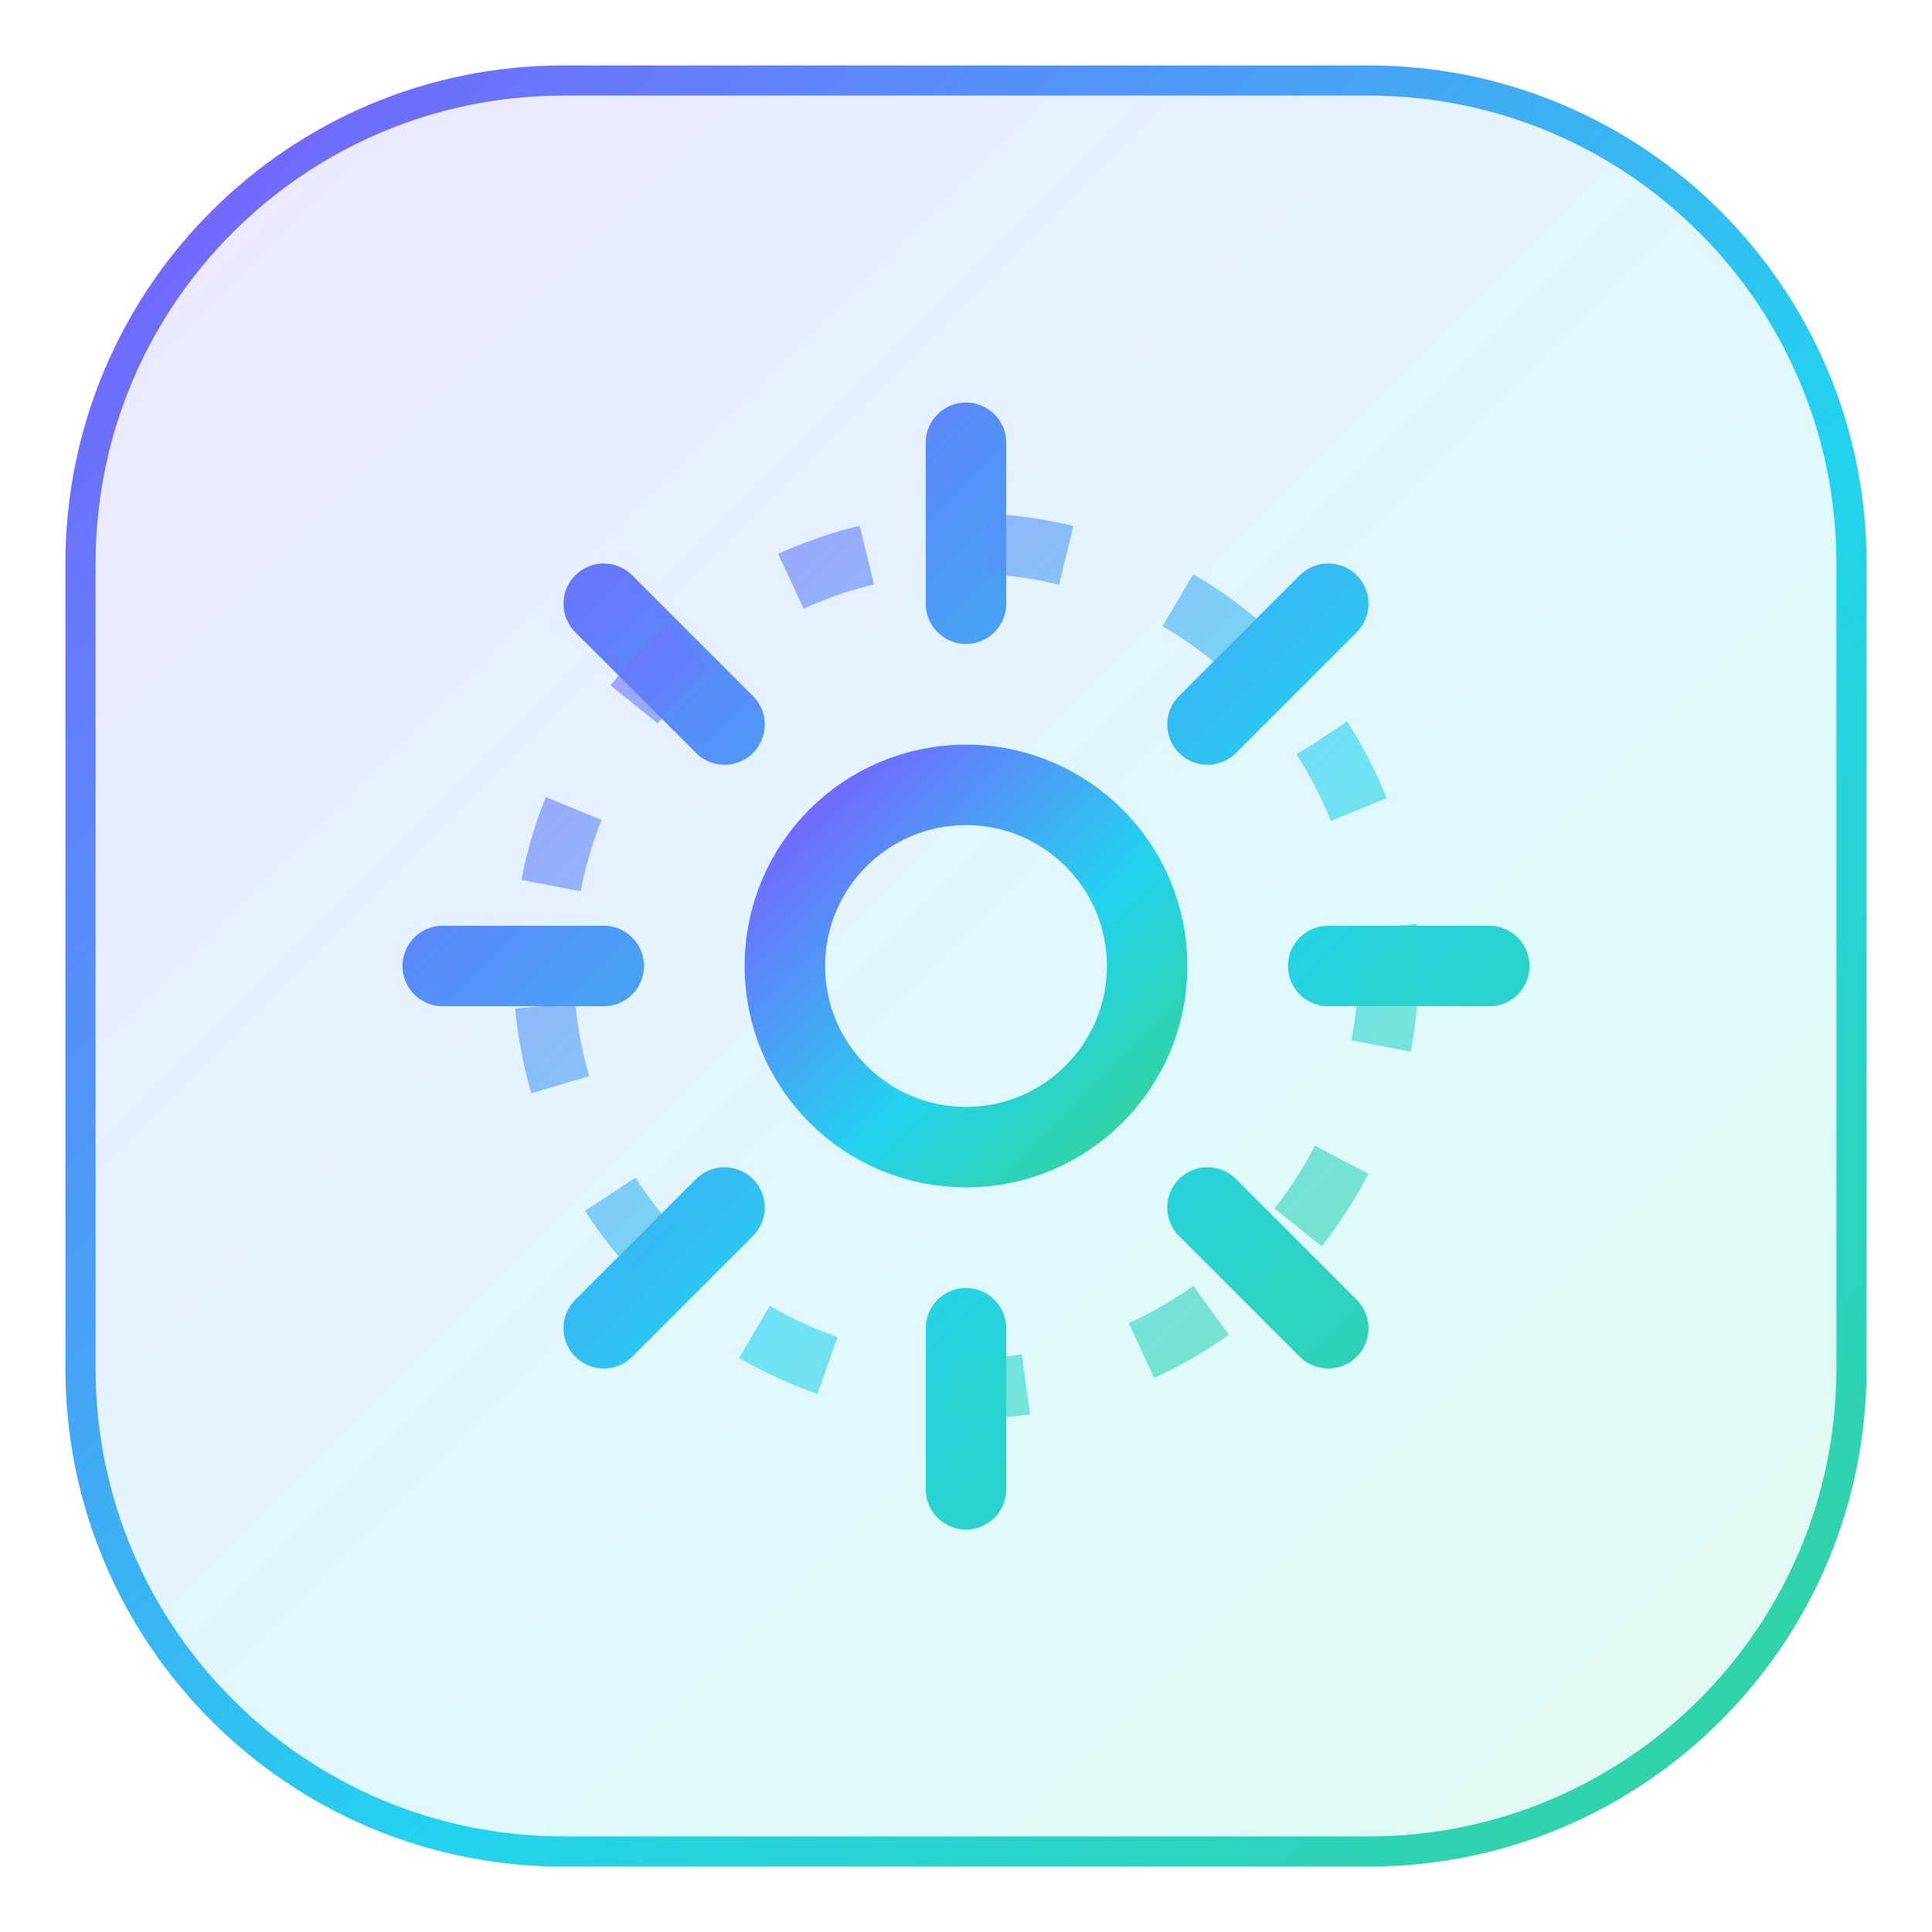
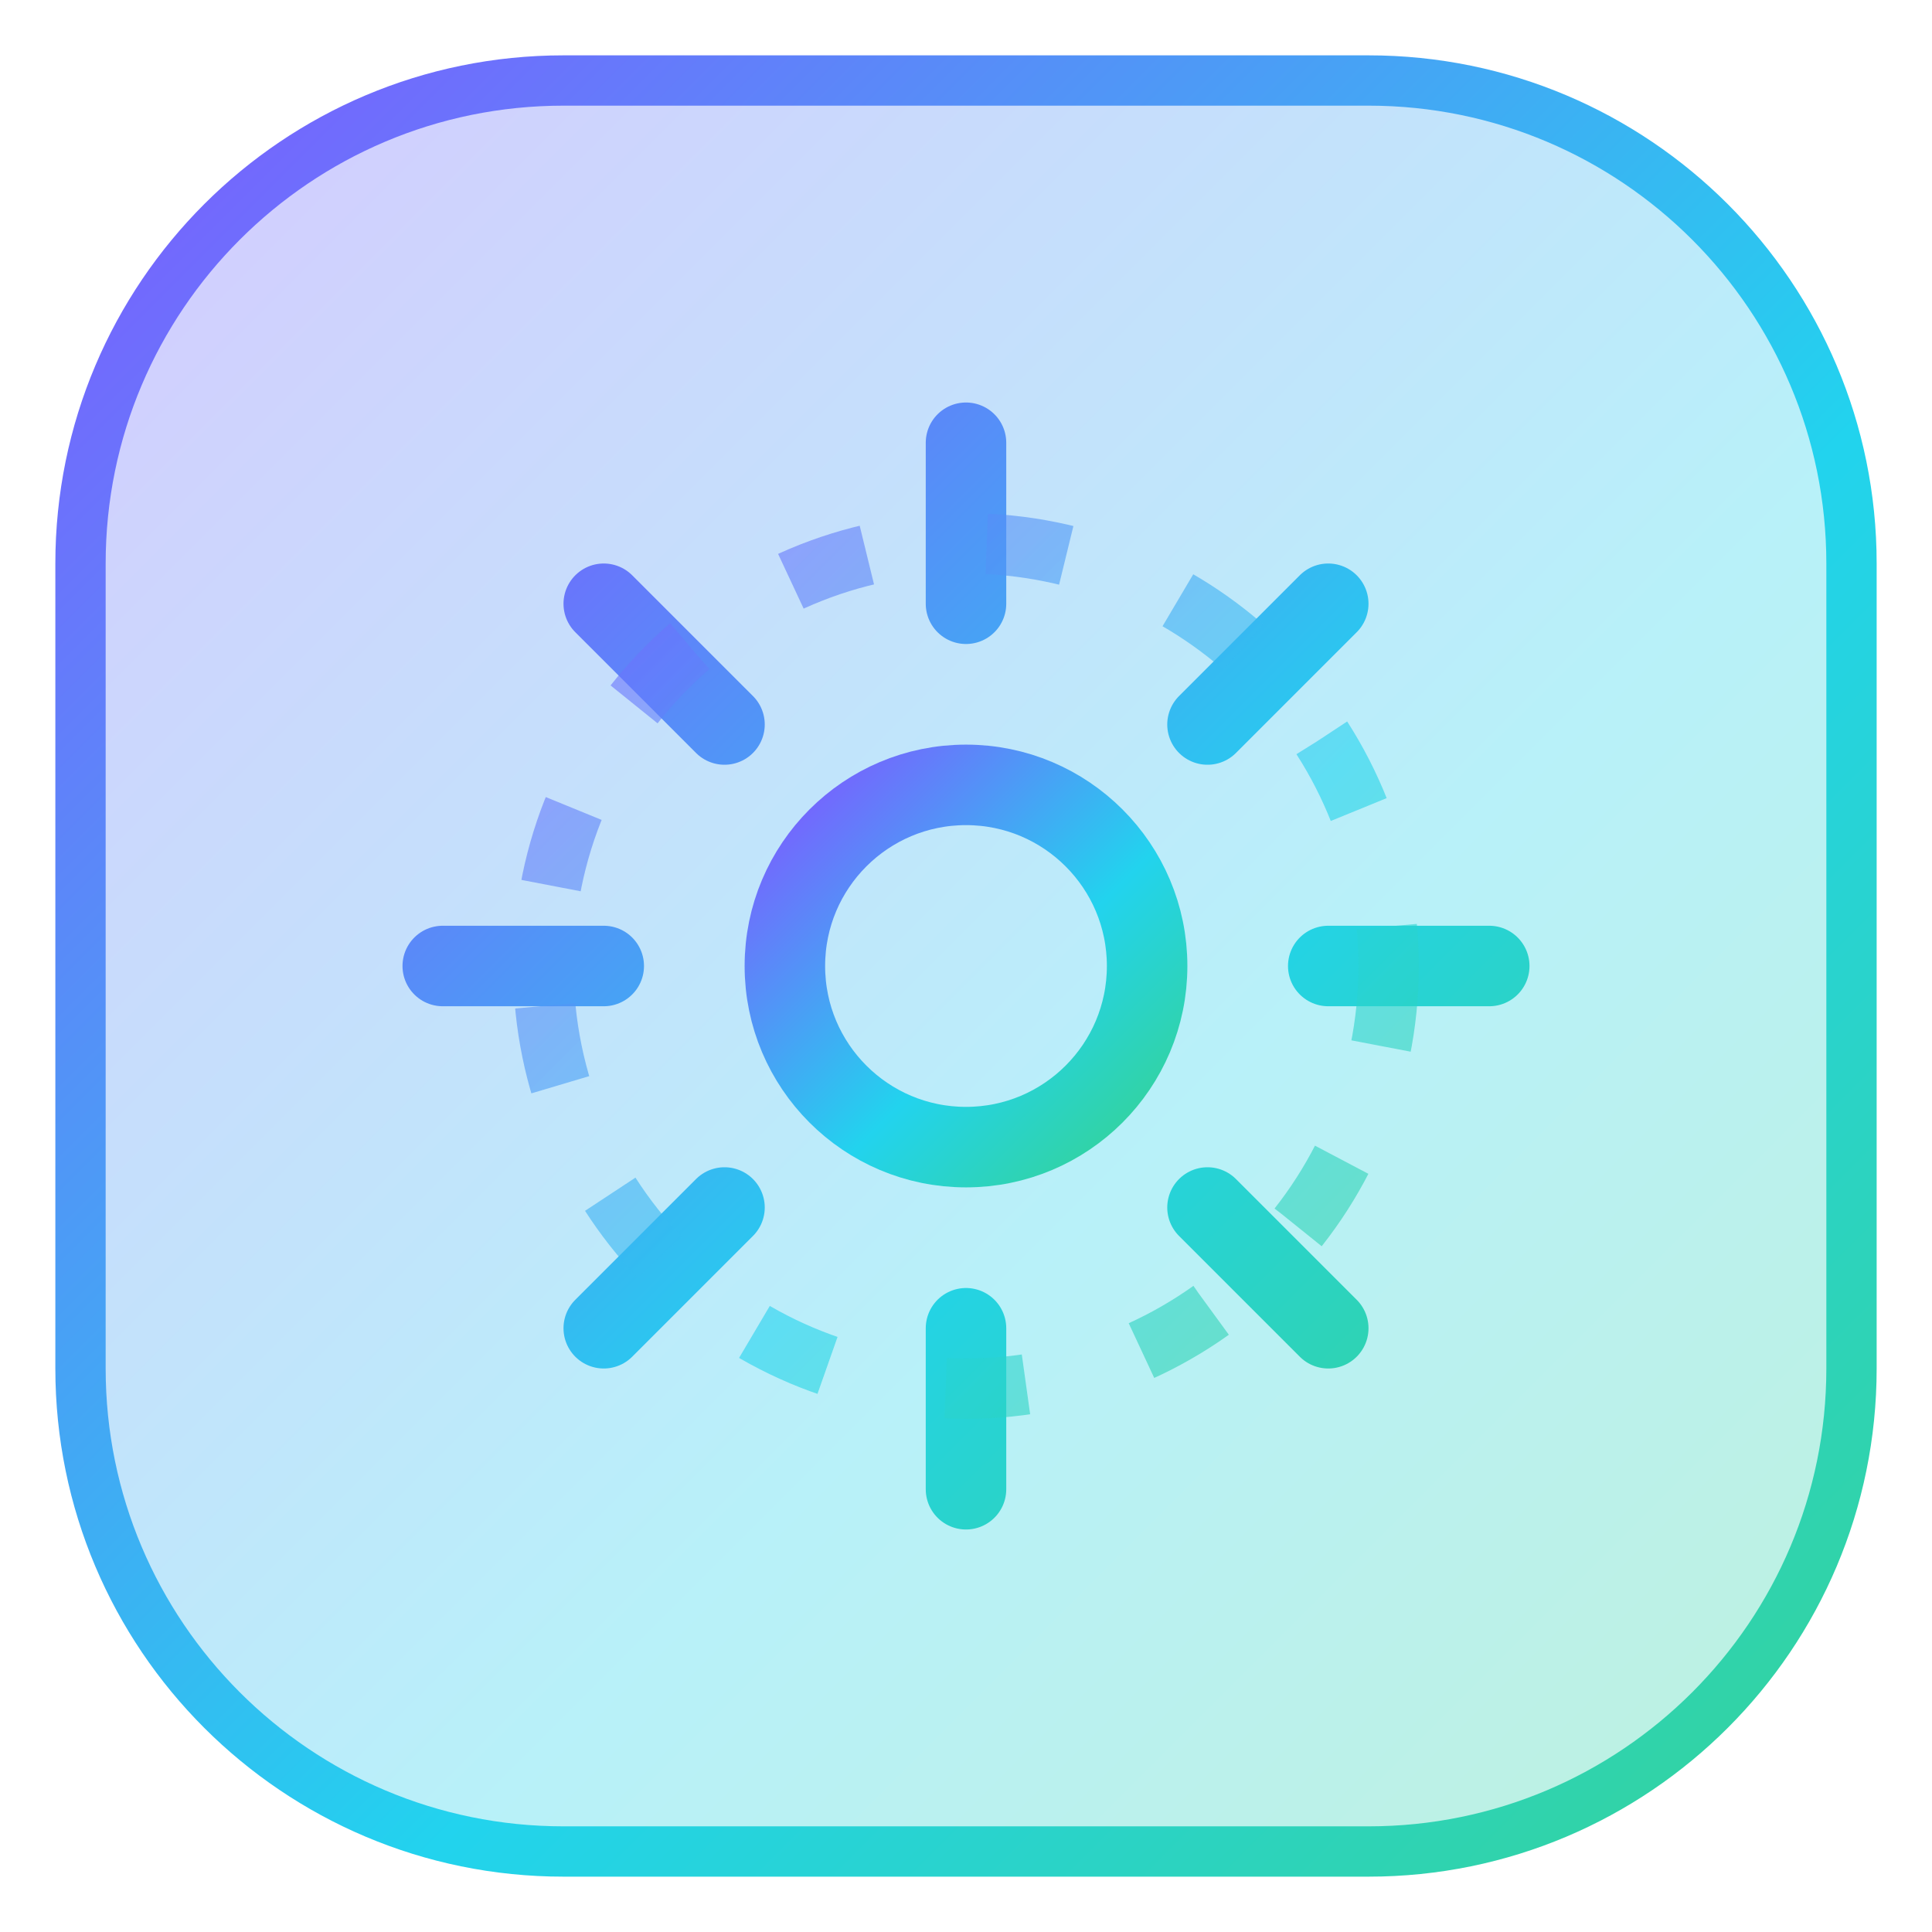
<svg xmlns="http://www.w3.org/2000/svg" viewBox="0 0 96 96" width="96" height="96" fill="none" aria-hidden="true">
  <defs>
    <linearGradient id="g" x1="0" y1="0" x2="1" y2="1">
      <stop offset="0" stop-color="#7c5cff" />
      <stop offset="0.6" stop-color="#22d3ee" />
      <stop offset="1" stop-color="#34d399" />
    </linearGradient>
  </defs>
-   <rect x="4" y="4" width="88" height="88" rx="24" fill="url(#g)" fill-opacity="0.14" stroke="url(#g)" stroke-width="1.5" />
+   <rect x="4" y="4" width="88" height="88" rx="24" fill="url(#g)" fill-opacity="0.32" stroke="url(#g)" stroke-width="2.5" />
  <circle cx="48" cy="48" r="9" stroke="url(#g)" stroke-width="4" />
  <path d="M48 22v8M48 66v8M22 48h8M66 48h8M30 30l6 6M60 60l6 6M66 30l-6 6M36 60l-6 6" stroke="url(#g)" stroke-width="4" stroke-linecap="round" />
  <circle cx="48" cy="48" r="21" stroke="url(#g)" stroke-width="3" stroke-dasharray="4 6" opacity="0.6" />
</svg>
